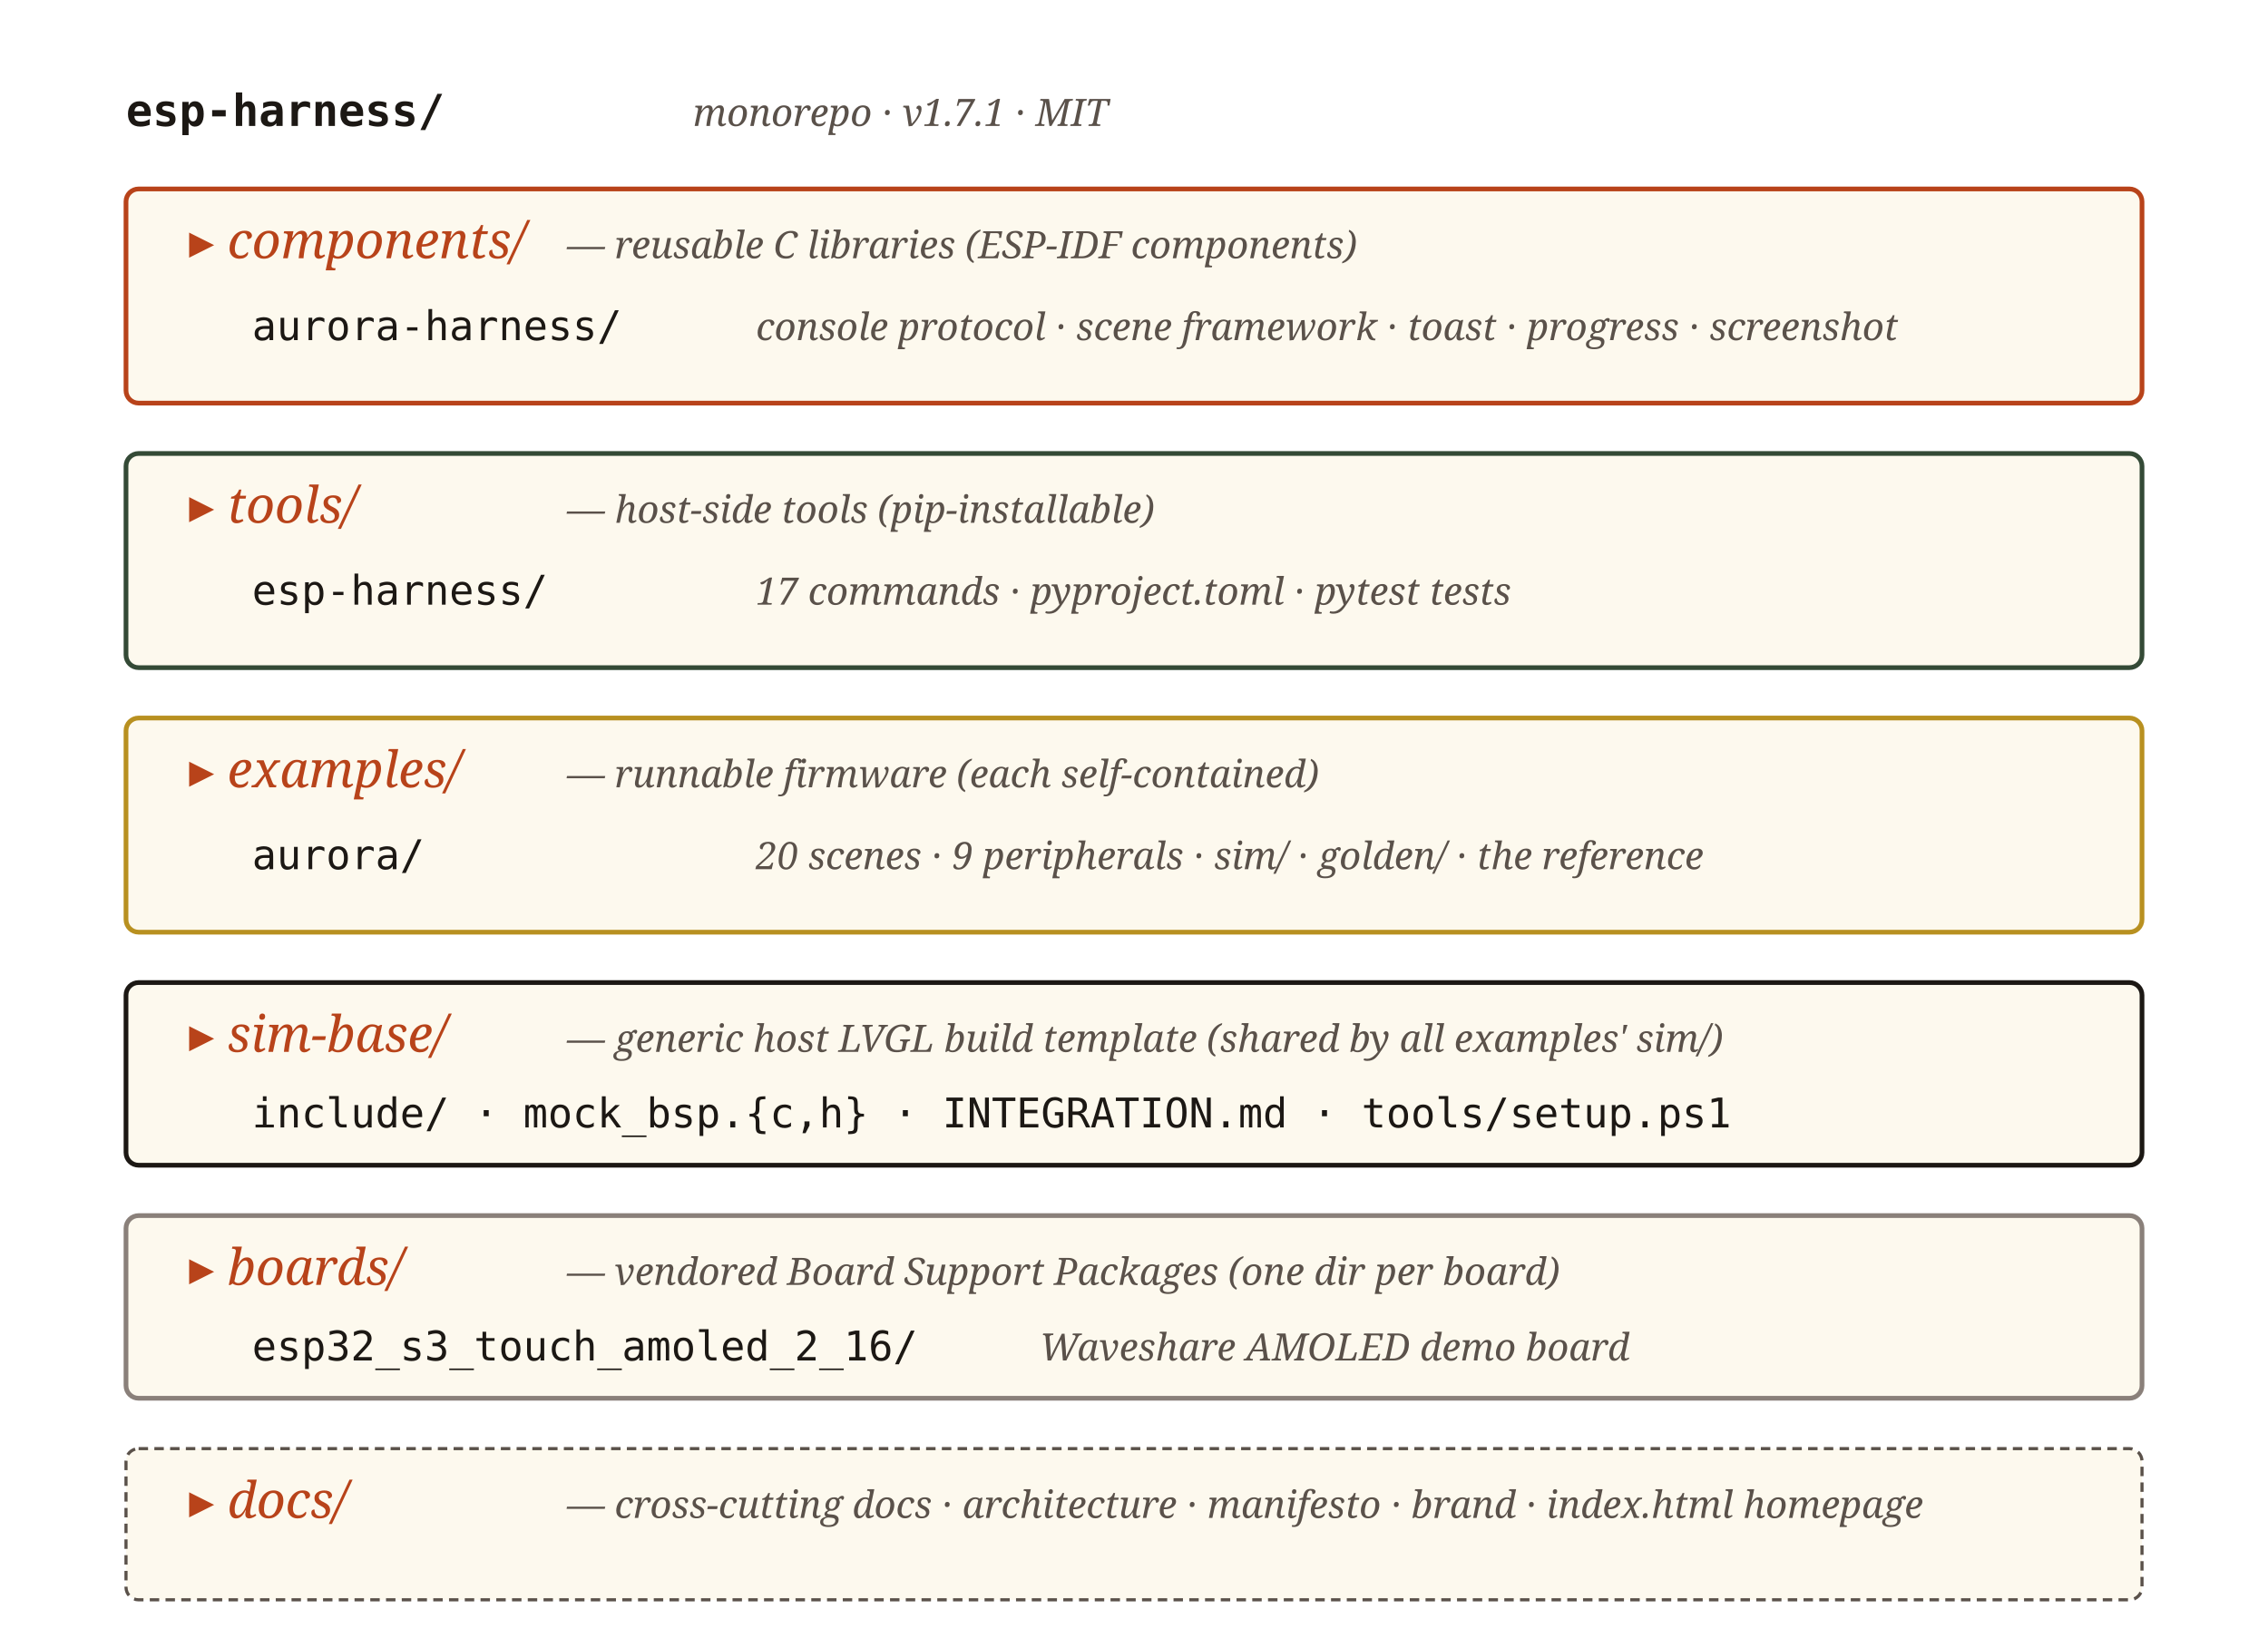
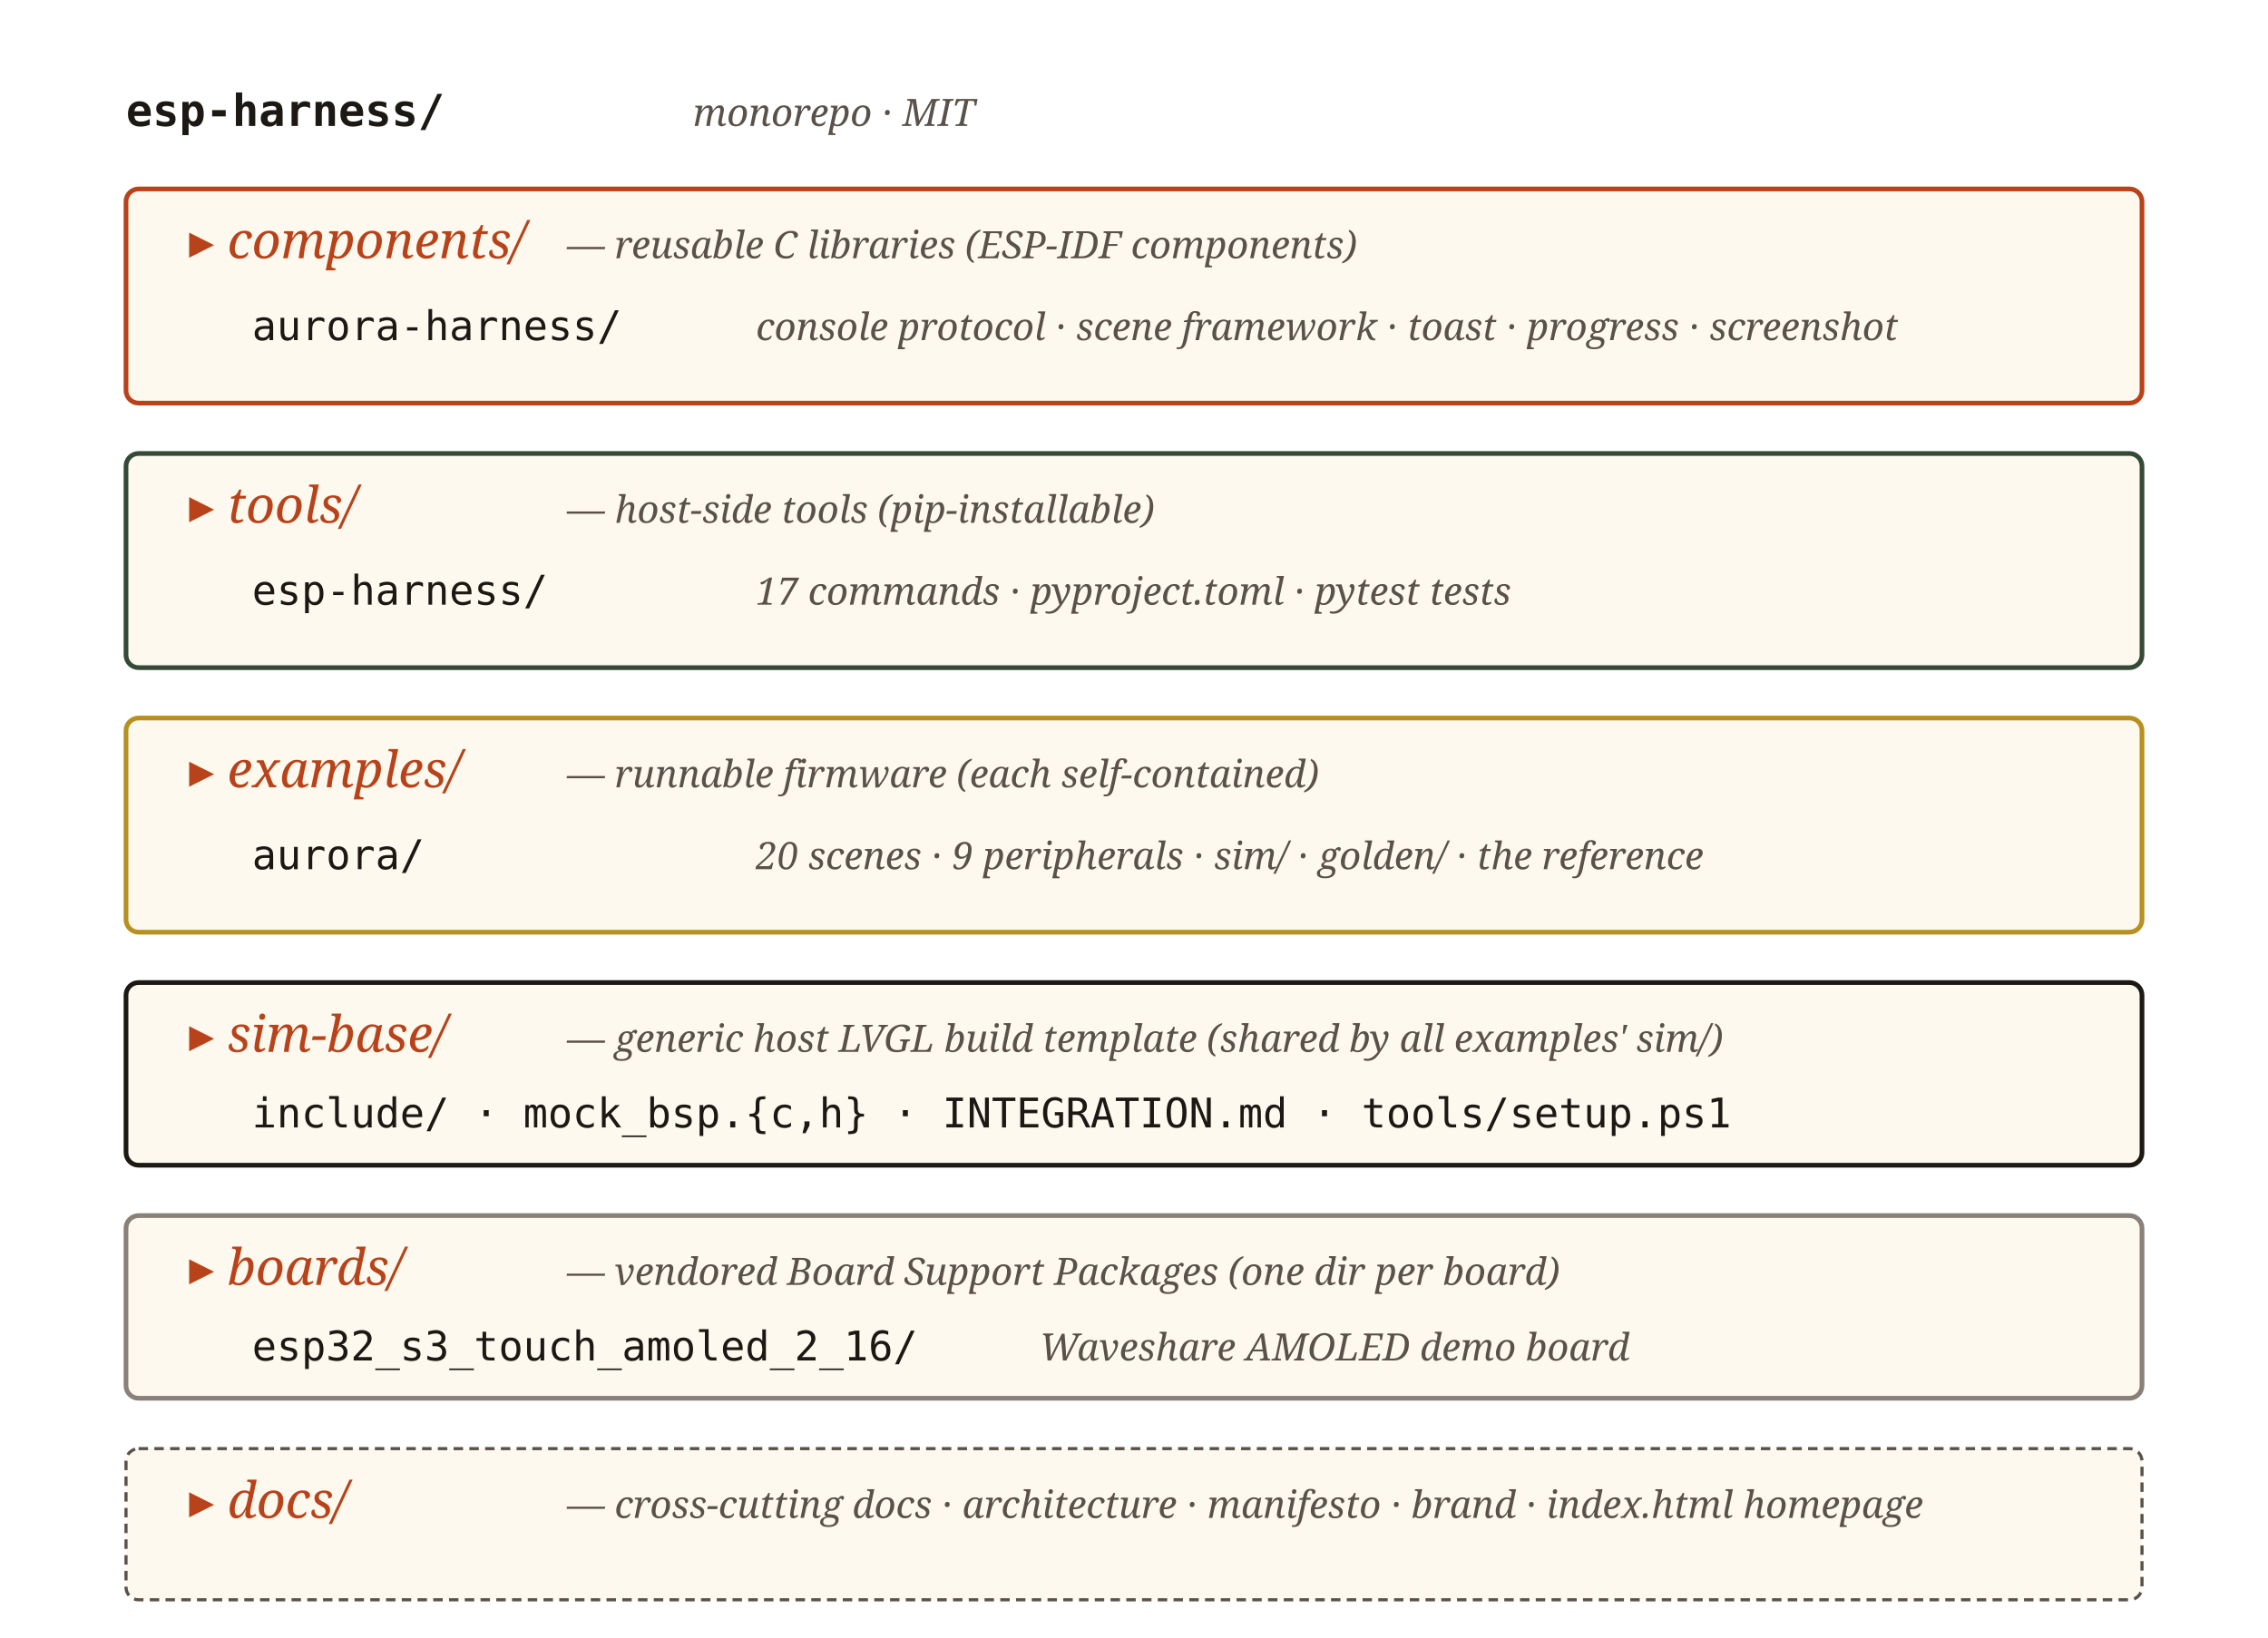
<svg xmlns="http://www.w3.org/2000/svg" viewBox="0 0 720 520" role="img" aria-label="esp-harness repo layout">
  <defs>
    <style>
      .root { font-family: 'IBM Plex Mono', monospace; font-size: 14px; font-weight: 600; fill: #1c1814; }
      .dir { font-family: 'IBM Plex Mono', monospace; font-size: 13px; fill: #1c1814; }
      .annot { font-family: Fraunces, serif; font-size: 12px; font-style: italic; fill: #5a514a; }
      .h { font-family: Fraunces, serif; font-size: 16px; font-style: italic; fill: #b8431a; }
      .frame { fill: none; stroke: #d6cdb7; stroke-width: 1; }
      .group-c { fill: #fdf9ee; stroke: #b8431a; stroke-width: 1.5; }
      .group-t { fill: #fdf9ee; stroke: #344a36; stroke-width: 1.5; }
      .group-e { fill: #fdf9ee; stroke: #b89020; stroke-width: 1.5; }
      .group-i { fill: #fdf9ee; stroke: #1c1814; stroke-width: 1.5; }
      .group-b { fill: #fdf9ee; stroke: #8a807a; stroke-width: 1.5; }
      .group-d { fill: #fdf9ee; stroke: #5a514a; stroke-width: 1; stroke-dasharray: 3 2; }
    </style>
  </defs>
  <text x="40" y="40" class="root">esp-harness/</text>
-   <text x="220" y="40" class="annot">monorepo · v1.7.1 · MIT</text>
+   <text x="220" y="40" class="annot">monorepo · MIT</text>
  <g transform="translate(40, 60)">
    <rect class="group-c" x="0" y="0" width="640" height="68" rx="4" />
    <text x="20" y="22" class="h">▸ components/</text>
    <text x="140" y="22" class="annot">— reusable C libraries (ESP-IDF components)</text>
    <text x="40" y="48" class="dir">aurora-harness/</text>
    <text x="200" y="48" class="annot">console protocol · scene framework · toast · progress · screenshot</text>
  </g>
  <g transform="translate(40, 144)">
    <rect class="group-t" x="0" y="0" width="640" height="68" rx="4" />
    <text x="20" y="22" class="h">▸ tools/</text>
    <text x="140" y="22" class="annot">— host-side tools (pip-installable)</text>
    <text x="40" y="48" class="dir">esp-harness/</text>
    <text x="200" y="48" class="annot">17 commands · pyproject.toml · pytest tests</text>
  </g>
  <g transform="translate(40, 228)">
    <rect class="group-e" x="0" y="0" width="640" height="68" rx="4" />
    <text x="20" y="22" class="h">▸ examples/</text>
    <text x="140" y="22" class="annot">— runnable firmware (each self-contained)</text>
    <text x="40" y="48" class="dir">aurora/</text>
    <text x="200" y="48" class="annot">20 scenes · 9 peripherals · sim/ · golden/ · the reference</text>
  </g>
  <g transform="translate(40, 312)">
    <rect class="group-i" x="0" y="0" width="640" height="58" rx="4" />
    <text x="20" y="22" class="h">▸ sim-base/</text>
    <text x="140" y="22" class="annot">— generic host LVGL build template (shared by all examples' sim/)</text>
    <text x="40" y="46" class="dir">include/ · mock_bsp.{c,h} · INTEGRATION.md · tools/setup.ps1</text>
  </g>
  <g transform="translate(40, 386)">
    <rect class="group-b" x="0" y="0" width="640" height="58" rx="4" />
    <text x="20" y="22" class="h">▸ boards/</text>
    <text x="140" y="22" class="annot">— vendored Board Support Packages (one dir per board)</text>
    <text x="40" y="46" class="dir">esp32_s3_touch_amoled_2_16/</text>
    <text x="290" y="46" class="annot">Waveshare AMOLED demo board</text>
  </g>
  <g transform="translate(40, 460)">
    <rect class="group-d" x="0" y="0" width="640" height="48" rx="4" />
    <text x="20" y="22" class="h">▸ docs/</text>
    <text x="140" y="22" class="annot">— cross-cutting docs · architecture · manifesto · brand · index.html homepage</text>
  </g>
</svg>
